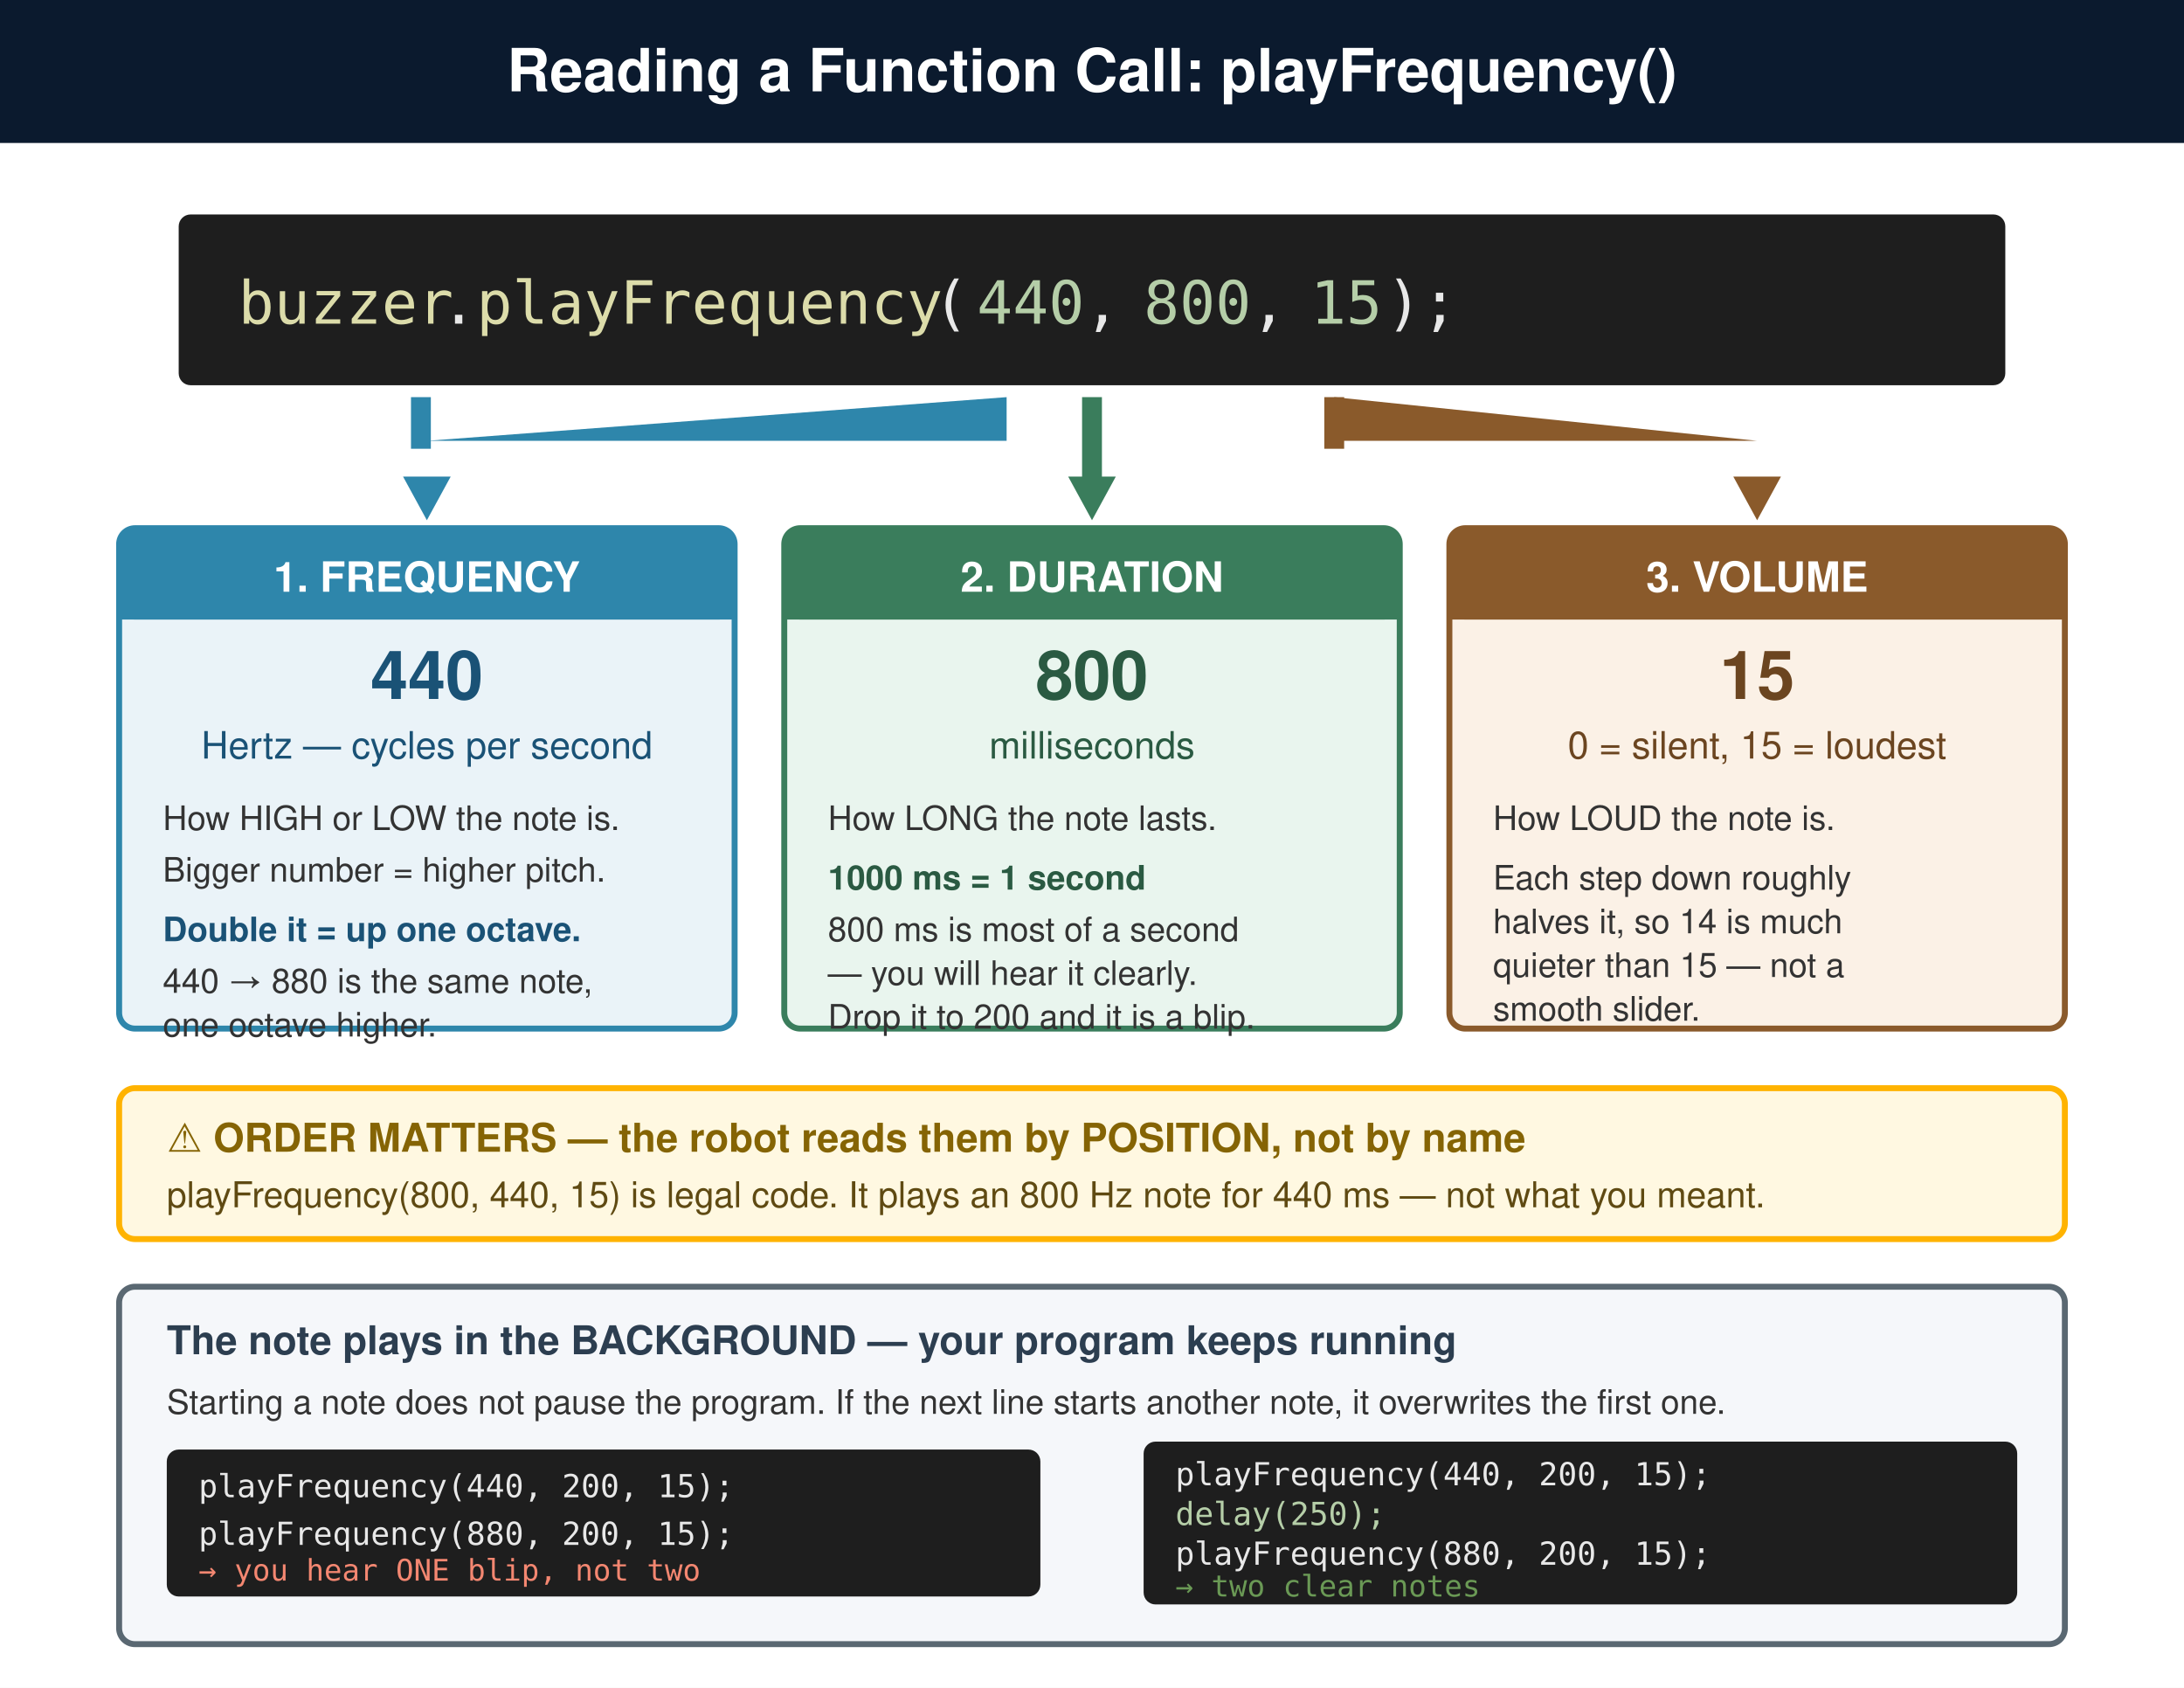
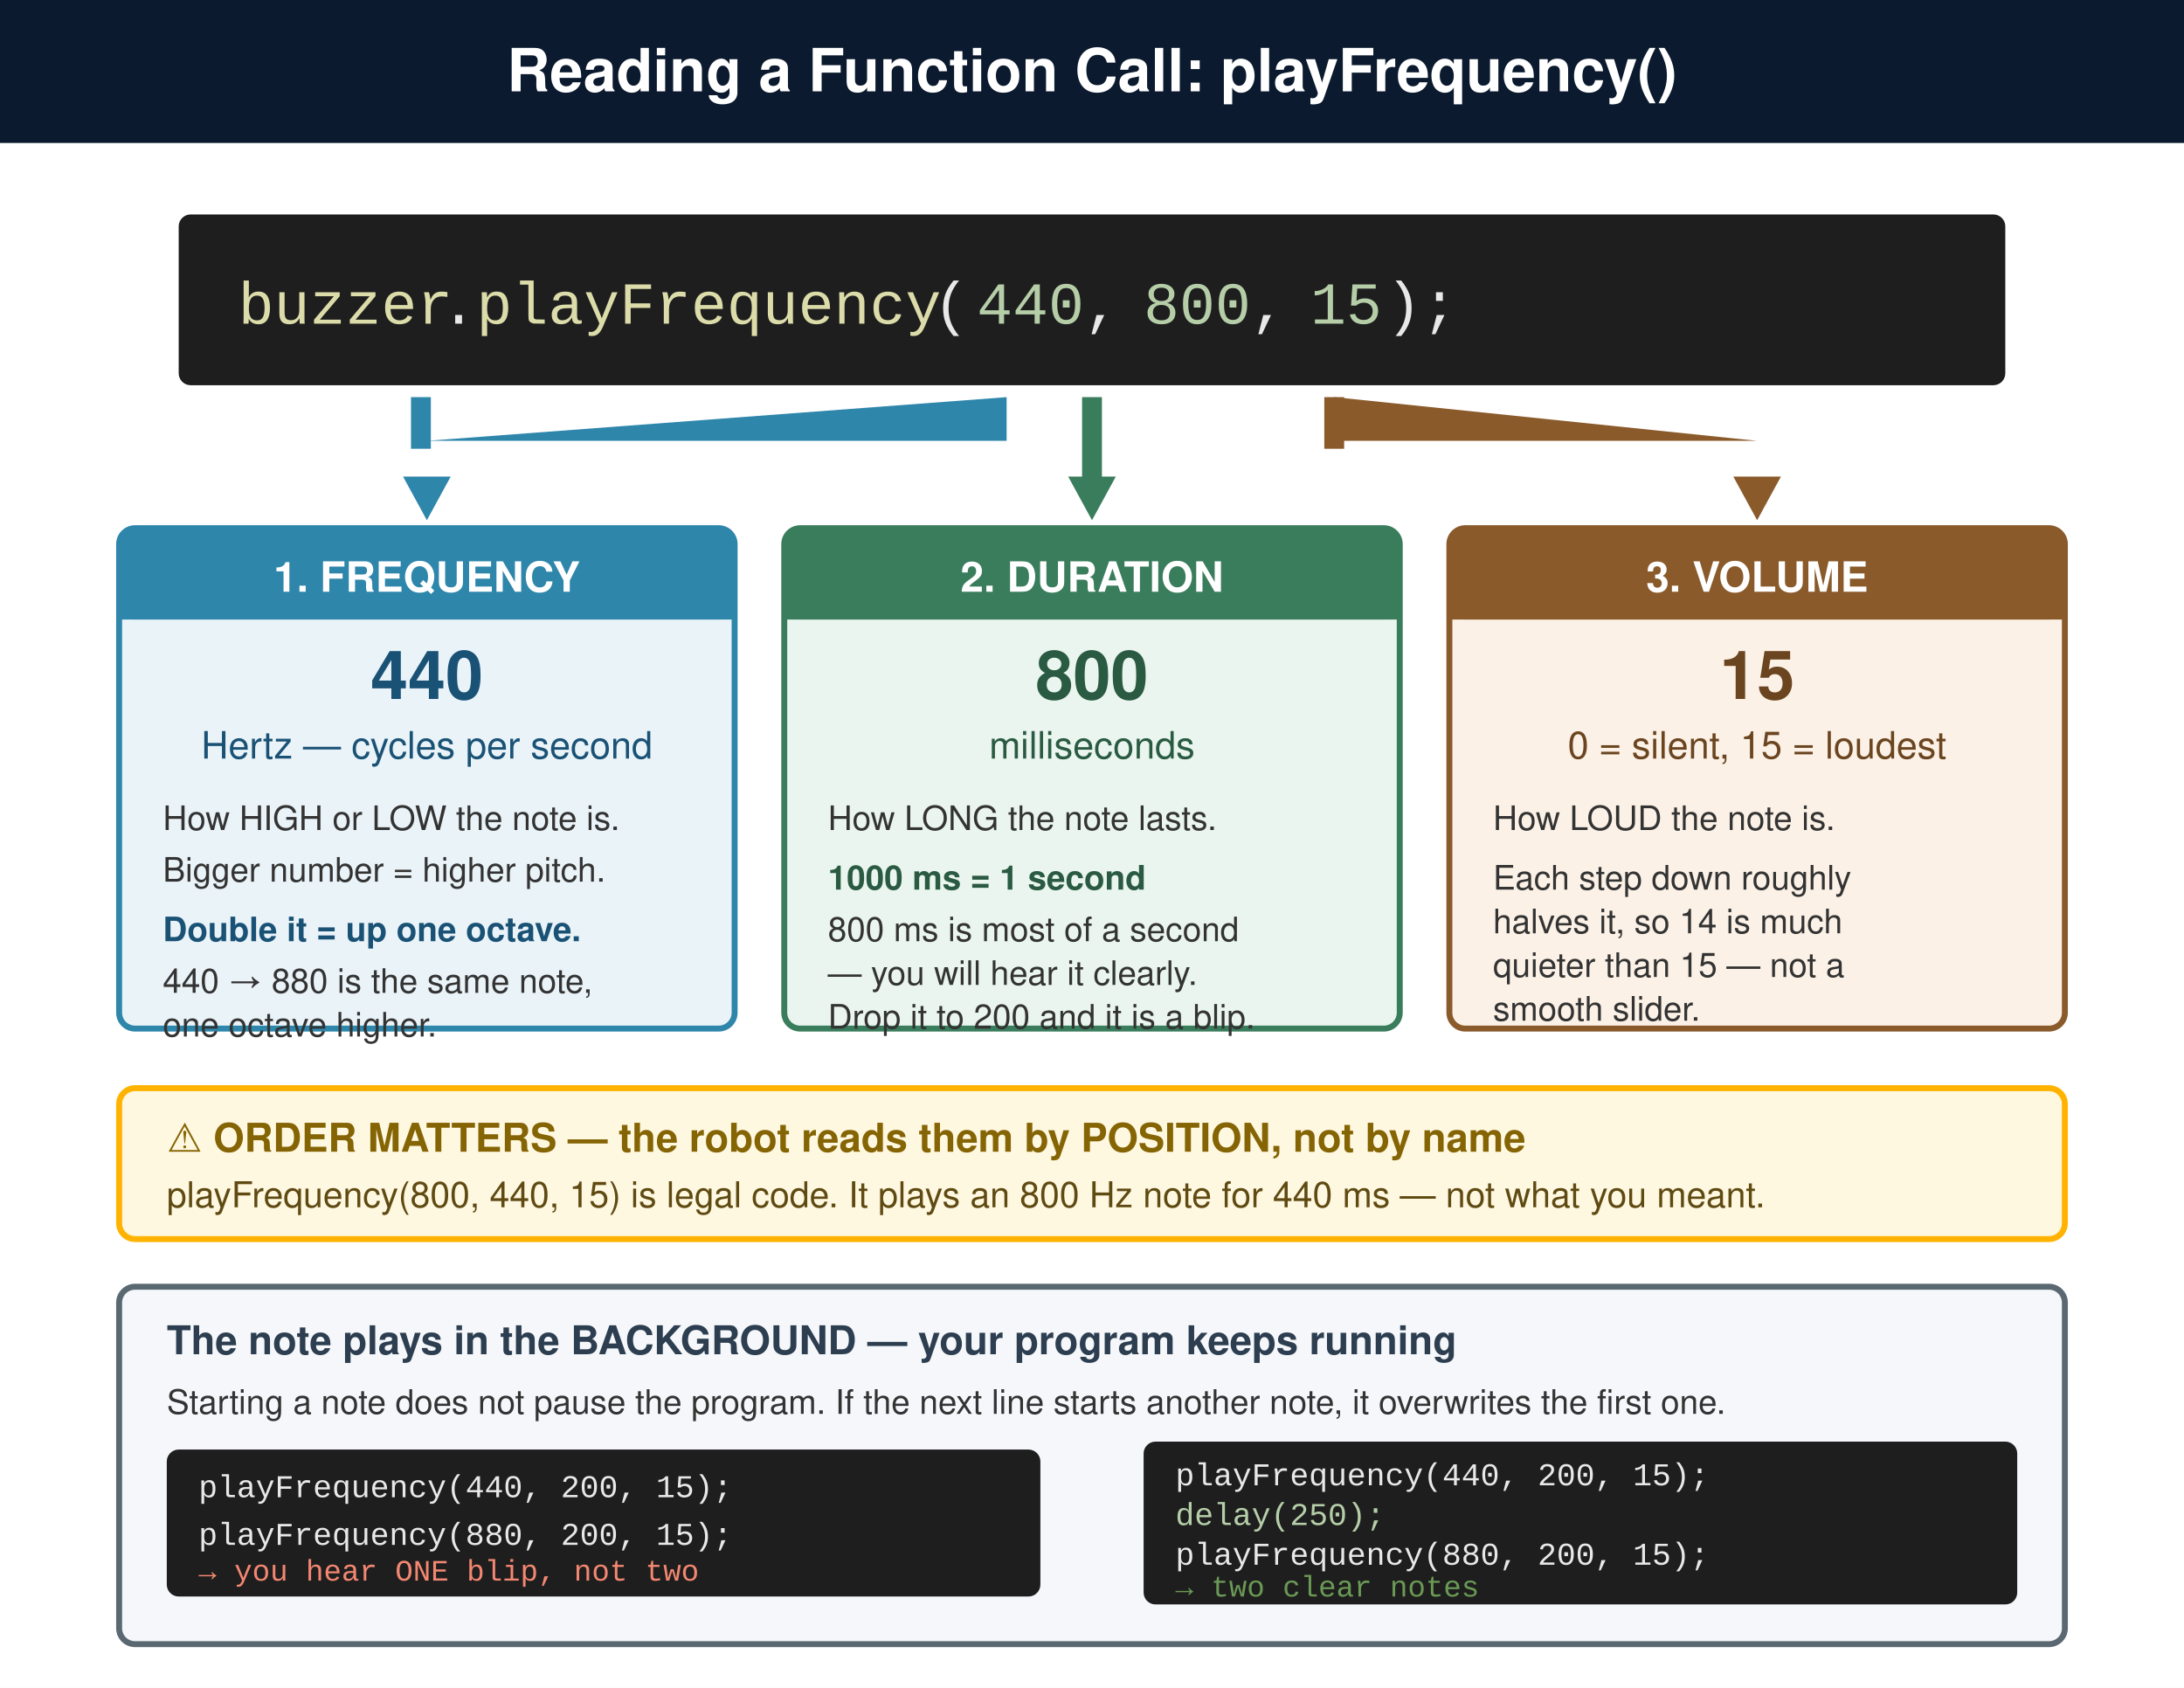
<svg xmlns="http://www.w3.org/2000/svg" viewBox="0 0 1100 850">
  <defs>
    </defs>
  <rect width="1100" height="850" fill="#ffffff" />
  <rect x="0" y="0" width="1100" height="72" fill="#0B1A2E" />
  <text x="550" y="46" font-family="Helvetica,Arial,sans-serif" font-size="30" font-weight="bold" fill="#ffffff" text-anchor="middle">Reading a Function Call: playFrequency()</text>
  <rect x="90" y="108" width="920" height="86" rx="6" fill="#1e1e1e" />
-   <text x="120" y="163" font-family="Consolas,Monaco,monospace" font-size="30" fill="#dcdcaa">buzzer</text>
-   <text x="222" y="163" font-family="Consolas,Monaco,monospace" font-size="30" fill="#e8e8e8">.</text>
-   <text x="240" y="163" font-family="Consolas,Monaco,monospace" font-size="30" fill="#dcdcaa">playFrequency</text>
-   <text x="470" y="163" font-family="Consolas,Monaco,monospace" font-size="30" fill="#e8e8e8">(</text>
-   <text x="492" y="163" font-family="Consolas,Monaco,monospace" font-size="30" fill="#b5cea8">440</text>
-   <text x="546" y="163" font-family="Consolas,Monaco,monospace" font-size="30" fill="#e8e8e8">,</text>
-   <text x="576" y="163" font-family="Consolas,Monaco,monospace" font-size="30" fill="#b5cea8">800</text>
-   <text x="630" y="163" font-family="Consolas,Monaco,monospace" font-size="30" fill="#e8e8e8">,</text>
-   <text x="660" y="163" font-family="Consolas,Monaco,monospace" font-size="30" fill="#b5cea8">15</text>
-   <text x="698" y="163" font-family="Consolas,Monaco,monospace" font-size="30" fill="#e8e8e8">);</text>
+   <text x="120" y="163" font-family="Courier New, monospace" font-size="30" fill="#dcdcaa">buzzer</text>
+   <text x="222" y="163" font-family="Courier New, monospace" font-size="30" fill="#e8e8e8">.</text>
+   <text x="240" y="163" font-family="Courier New, monospace" font-size="30" fill="#dcdcaa">playFrequency</text>
+   <text x="470" y="163" font-family="Courier New, monospace" font-size="30" fill="#e8e8e8">(</text>
+   <text x="492" y="163" font-family="Courier New, monospace" font-size="30" fill="#b5cea8">440</text>
+   <text x="546" y="163" font-family="Courier New, monospace" font-size="30" fill="#e8e8e8">,</text>
+   <text x="576" y="163" font-family="Courier New, monospace" font-size="30" fill="#b5cea8">800</text>
+   <text x="630" y="163" font-family="Courier New, monospace" font-size="30" fill="#e8e8e8">,</text>
+   <text x="660" y="163" font-family="Courier New, monospace" font-size="30" fill="#b5cea8">15</text>
+   <text x="698" y="163" font-family="Courier New, monospace" font-size="30" fill="#e8e8e8">);</text>
  <polygon points="507,200 507,222 215,222 215,240 203,240 215,262 227,240 215,240 215,222" fill="#2e86ab" />
  <rect x="207" y="200" width="10" height="26" fill="#2e86ab" />
  <polygon points="545,200 545,240 538,240 550,262 562,240 555,240 555,200" fill="#3a7d5c" />
  <polygon points="672,200 672,222 885,222 885,240 873,240 885,262 897,240 885,240 885,222" fill="#8a5a2b" />
  <rect x="667" y="200" width="10" height="26" fill="#8a5a2b" />
  <rect x="60" y="266" width="310" height="252" rx="8" fill="#eaf3f8" stroke="#2e86ab" stroke-width="3" />
  <rect x="60" y="266" width="310" height="46" rx="8" fill="#2e86ab" />
  <rect x="60" y="298" width="310" height="14" fill="#2e86ab" />
  <text x="215" y="298" font-family="Helvetica,Arial,sans-serif" font-size="21" font-weight="bold" fill="#ffffff" text-anchor="middle">1. FREQUENCY</text>
  <text x="215" y="352" font-family="Helvetica,Arial,sans-serif" font-size="34" font-weight="bold" fill="#1a5276" text-anchor="middle">440</text>
  <text x="215" y="382" font-family="Helvetica,Arial,sans-serif" font-size="19" fill="#1a5276" text-anchor="middle">Hertz — cycles per second</text>
  <text x="82" y="418" font-family="Helvetica,Arial,sans-serif" font-size="17" fill="#333333">How HIGH or LOW the note is.</text>
  <text x="82" y="444" font-family="Helvetica,Arial,sans-serif" font-size="17" fill="#333333">Bigger number = higher pitch.</text>
  <text x="82" y="474" font-family="Helvetica,Arial,sans-serif" font-size="17" font-weight="bold" fill="#1a5276">Double it = up one octave.</text>
  <text x="82" y="500" font-family="Helvetica,Arial,sans-serif" font-size="17" fill="#333333">440 → 880 is the same note,</text>
  <text x="82" y="522" font-family="Helvetica,Arial,sans-serif" font-size="17" fill="#333333">one octave higher.</text>
  <rect x="395" y="266" width="310" height="252" rx="8" fill="#e9f5ee" stroke="#3a7d5c" stroke-width="3" />
  <rect x="395" y="266" width="310" height="46" rx="8" fill="#3a7d5c" />
  <rect x="395" y="298" width="310" height="14" fill="#3a7d5c" />
  <text x="550" y="298" font-family="Helvetica,Arial,sans-serif" font-size="21" font-weight="bold" fill="#ffffff" text-anchor="middle">2. DURATION</text>
  <text x="550" y="352" font-family="Helvetica,Arial,sans-serif" font-size="34" font-weight="bold" fill="#2a5a42" text-anchor="middle">800</text>
  <text x="550" y="382" font-family="Helvetica,Arial,sans-serif" font-size="19" fill="#2a5a42" text-anchor="middle">milliseconds</text>
  <text x="417" y="418" font-family="Helvetica,Arial,sans-serif" font-size="17" fill="#333333">How LONG the note lasts.</text>
  <text x="417" y="448" font-family="Helvetica,Arial,sans-serif" font-size="17" font-weight="bold" fill="#2a5a42">1000 ms = 1 second</text>
  <text x="417" y="474" font-family="Helvetica,Arial,sans-serif" font-size="17" fill="#333333">800 ms is most of a second</text>
  <text x="417" y="496" font-family="Helvetica,Arial,sans-serif" font-size="17" fill="#333333">— you will hear it clearly.</text>
  <text x="417" y="518" font-family="Helvetica,Arial,sans-serif" font-size="17" fill="#333333">Drop it to 200 and it is a blip.</text>
  <rect x="730" y="266" width="310" height="252" rx="8" fill="#fbf1e6" stroke="#8a5a2b" stroke-width="3" />
  <rect x="730" y="266" width="310" height="46" rx="8" fill="#8a5a2b" />
  <rect x="730" y="298" width="310" height="14" fill="#8a5a2b" />
  <text x="885" y="298" font-family="Helvetica,Arial,sans-serif" font-size="21" font-weight="bold" fill="#ffffff" text-anchor="middle">3. VOLUME</text>
  <text x="885" y="352" font-family="Helvetica,Arial,sans-serif" font-size="34" font-weight="bold" fill="#6b4520" text-anchor="middle">15</text>
  <text x="885" y="382" font-family="Helvetica,Arial,sans-serif" font-size="19" fill="#6b4520" text-anchor="middle">0 = silent, 15 = loudest</text>
  <text x="752" y="418" font-family="Helvetica,Arial,sans-serif" font-size="17" fill="#333333">How LOUD the note is.</text>
  <text x="752" y="448" font-family="Helvetica,Arial,sans-serif" font-size="17" fill="#333333">Each step down roughly</text>
  <text x="752" y="470" font-family="Helvetica,Arial,sans-serif" font-size="17" fill="#333333">halves it, so 14 is much</text>
  <text x="752" y="492" font-family="Helvetica,Arial,sans-serif" font-size="17" fill="#333333">quieter than 15 — not a</text>
  <text x="752" y="514" font-family="Helvetica,Arial,sans-serif" font-size="17" fill="#333333">smooth slider.</text>
  <rect x="60" y="548" width="980" height="76" rx="8" fill="#fff8e1" stroke="#ffb300" stroke-width="3" />
  <text x="84" y="580" font-family="Helvetica,Arial,sans-serif" font-size="20" font-weight="bold" fill="#856404">⚠️ ORDER MATTERS — the robot reads them by POSITION, not by name</text>
  <text x="84" y="608" font-family="Helvetica,Arial,sans-serif" font-size="18" fill="#5f4a12">playFrequency(800, 440, 15) is legal code. It plays an 800 Hz note for 440 ms — not what you meant.</text>
  <rect x="60" y="648" width="980" height="180" rx="8" fill="#f5f7fa" stroke="#5a6872" stroke-width="3" />
  <text x="84" y="682" font-family="Helvetica,Arial,sans-serif" font-size="20" font-weight="bold" fill="#2c3e50">The note plays in the BACKGROUND — your program keeps running</text>
  <text x="84" y="712" font-family="Helvetica,Arial,sans-serif" font-size="17" fill="#333333">Starting a note does not pause the program. If the next line starts another note, it overwrites the first one.</text>
  <rect x="84" y="730" width="440" height="74" rx="6" fill="#1e1e1e" />
-   <text x="100" y="754" font-family="Consolas,Monaco,monospace" font-size="16" fill="#e8e8e8">playFrequency(440, 200, 15);</text>
-   <text x="100" y="778" font-family="Consolas,Monaco,monospace" font-size="16" fill="#e8e8e8">playFrequency(880, 200, 15);</text>
-   <text x="100" y="796" font-family="Consolas,Monaco,monospace" font-size="15" fill="#f48771">→ you hear ONE blip, not two</text>
+   <text x="100" y="754" font-family="Courier New, monospace" font-size="16" fill="#e8e8e8">playFrequency(440, 200, 15);</text>
+   <text x="100" y="778" font-family="Courier New, monospace" font-size="16" fill="#e8e8e8">playFrequency(880, 200, 15);</text>
+   <text x="100" y="796" font-family="Courier New, monospace" font-size="15" fill="#f48771">→ you hear ONE blip, not two</text>
  <rect x="576" y="726" width="440" height="82" rx="6" fill="#1e1e1e" />
-   <text x="592" y="748" font-family="Consolas,Monaco,monospace" font-size="16" fill="#e8e8e8">playFrequency(440, 200, 15);</text>
-   <text x="592" y="768" font-family="Consolas,Monaco,monospace" font-size="16" fill="#b5cea8">delay(250);</text>
-   <text x="592" y="788" font-family="Consolas,Monaco,monospace" font-size="16" fill="#e8e8e8">playFrequency(880, 200, 15);</text>
-   <text x="592" y="804" font-family="Consolas,Monaco,monospace" font-size="15" fill="#6a9955">→ two clear notes</text>
+   <text x="592" y="748" font-family="Courier New, monospace" font-size="16" fill="#e8e8e8">playFrequency(440, 200, 15);</text>
+   <text x="592" y="768" font-family="Courier New, monospace" font-size="16" fill="#b5cea8">delay(250);</text>
+   <text x="592" y="788" font-family="Courier New, monospace" font-size="16" fill="#e8e8e8">playFrequency(880, 200, 15);</text>
+   <text x="592" y="804" font-family="Courier New, monospace" font-size="15" fill="#6a9955">→ two clear notes</text>
</svg>
